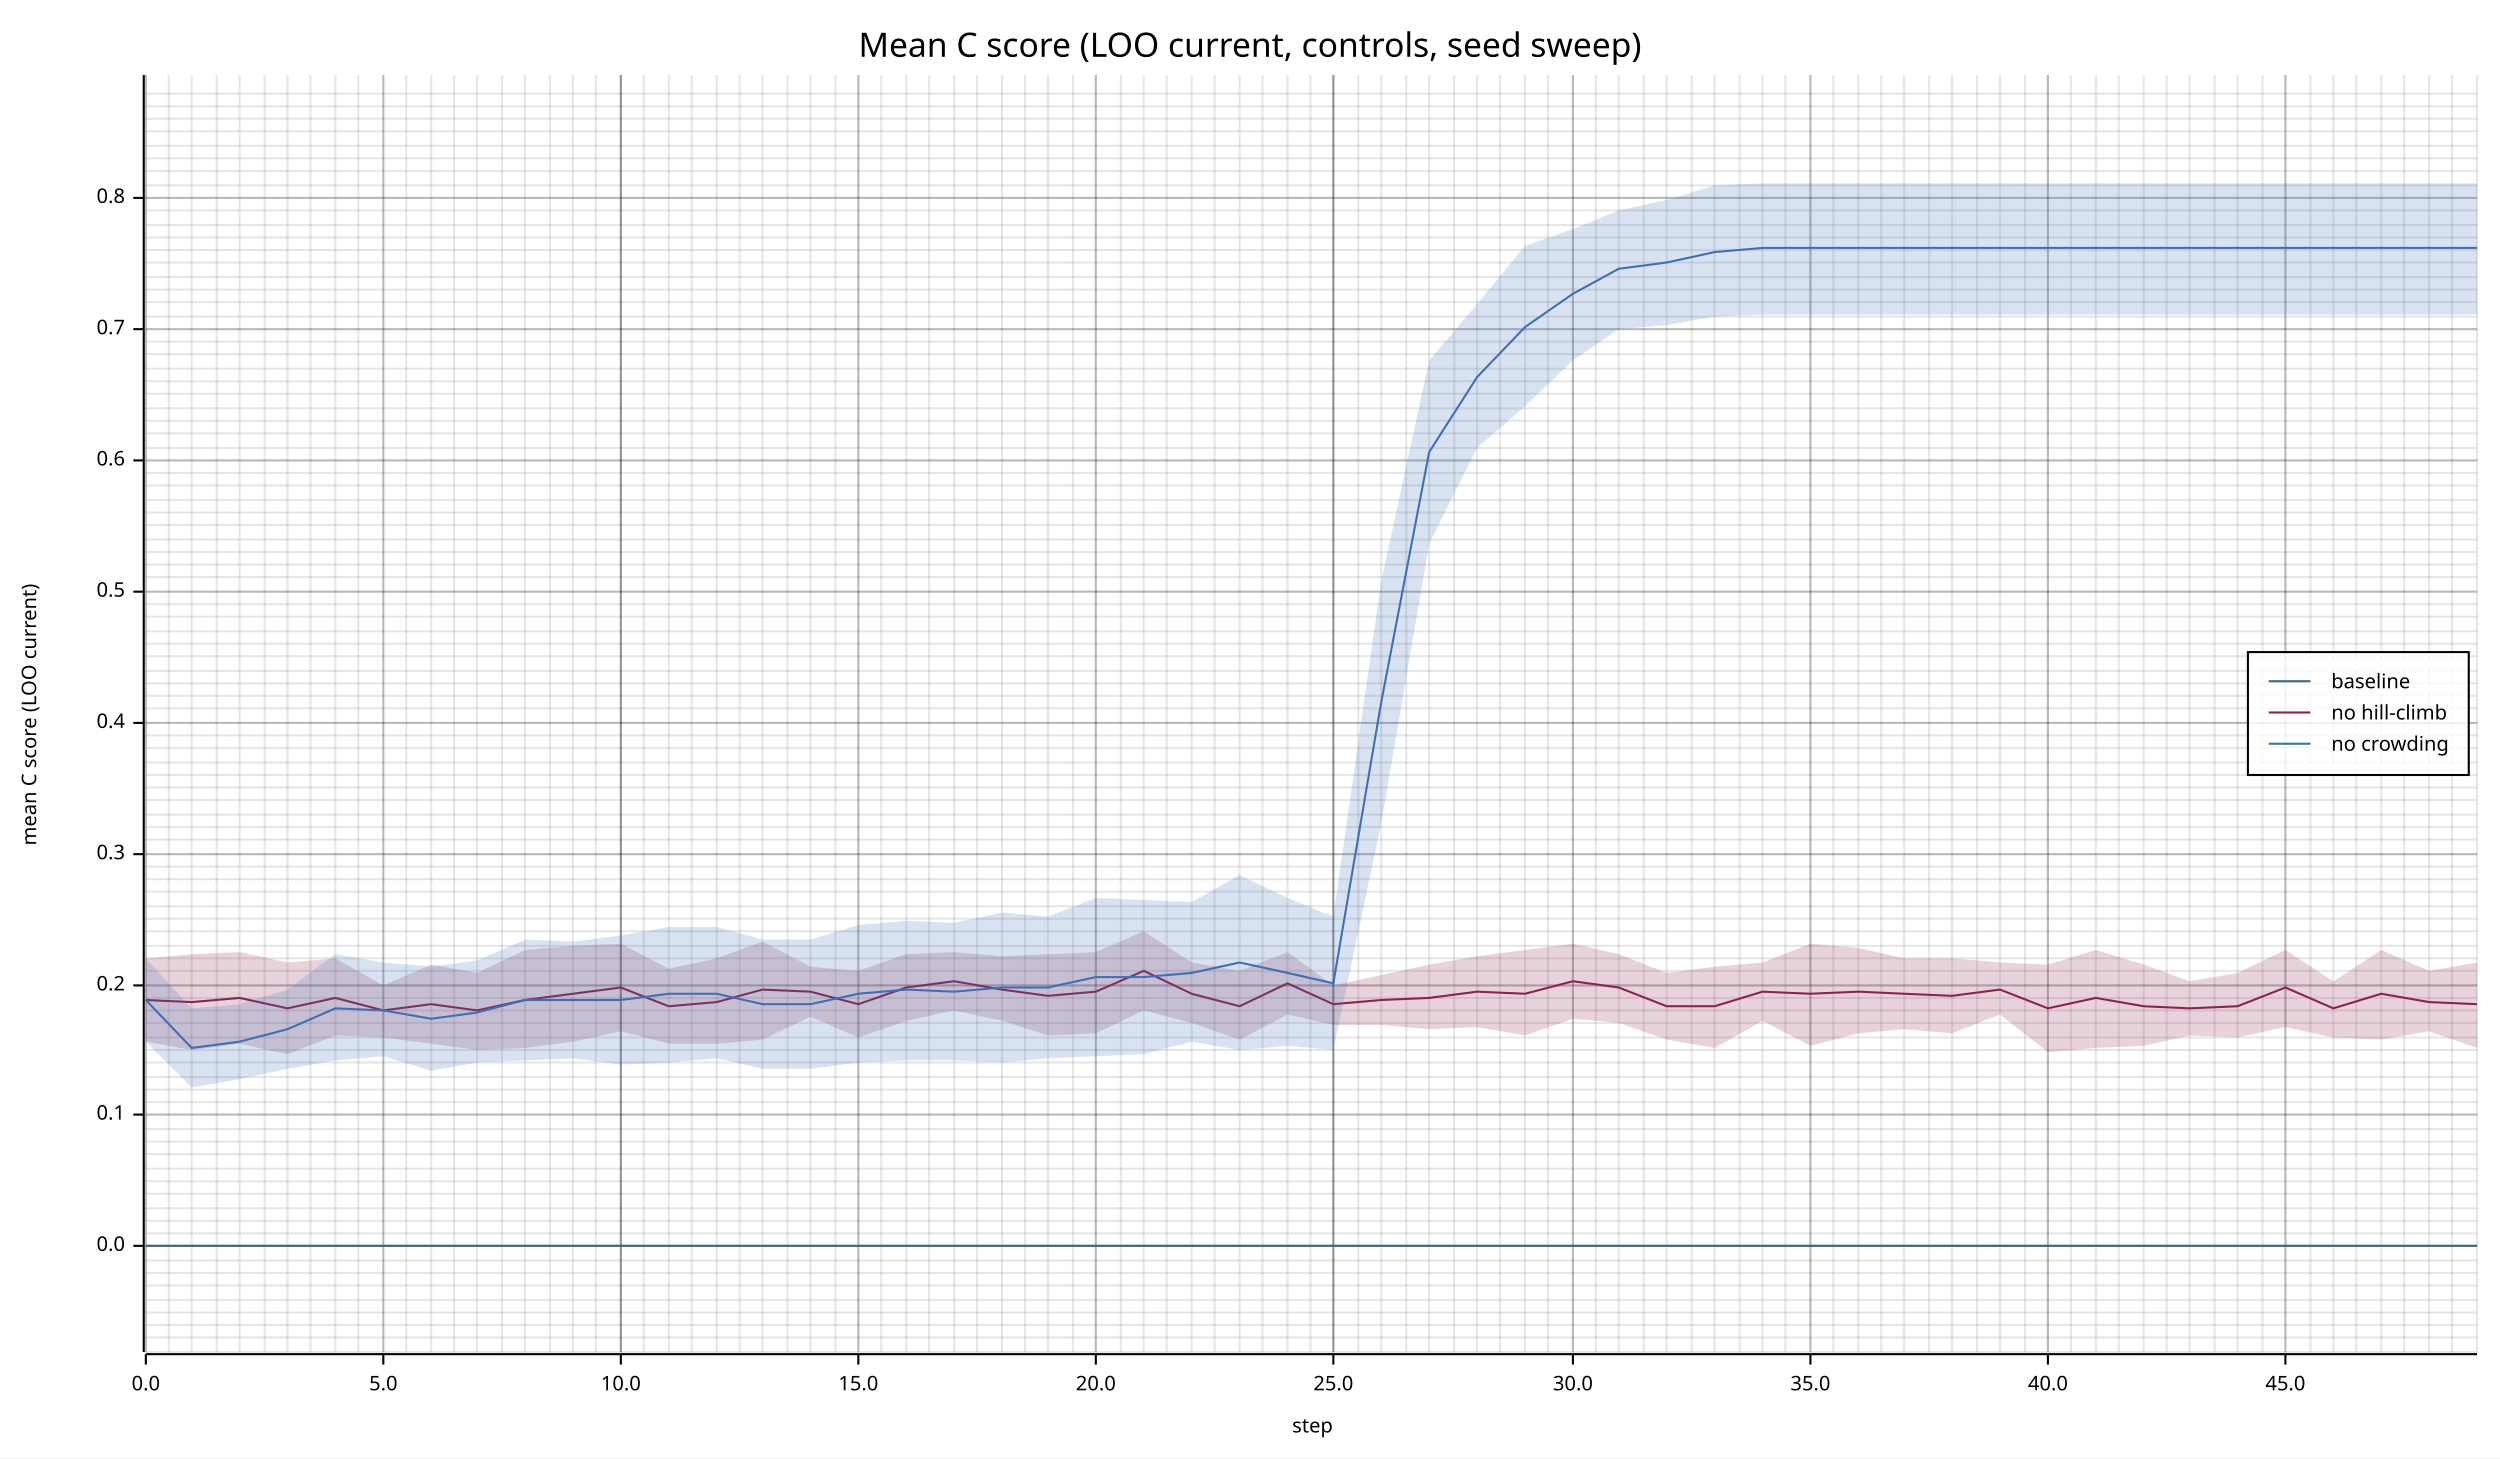
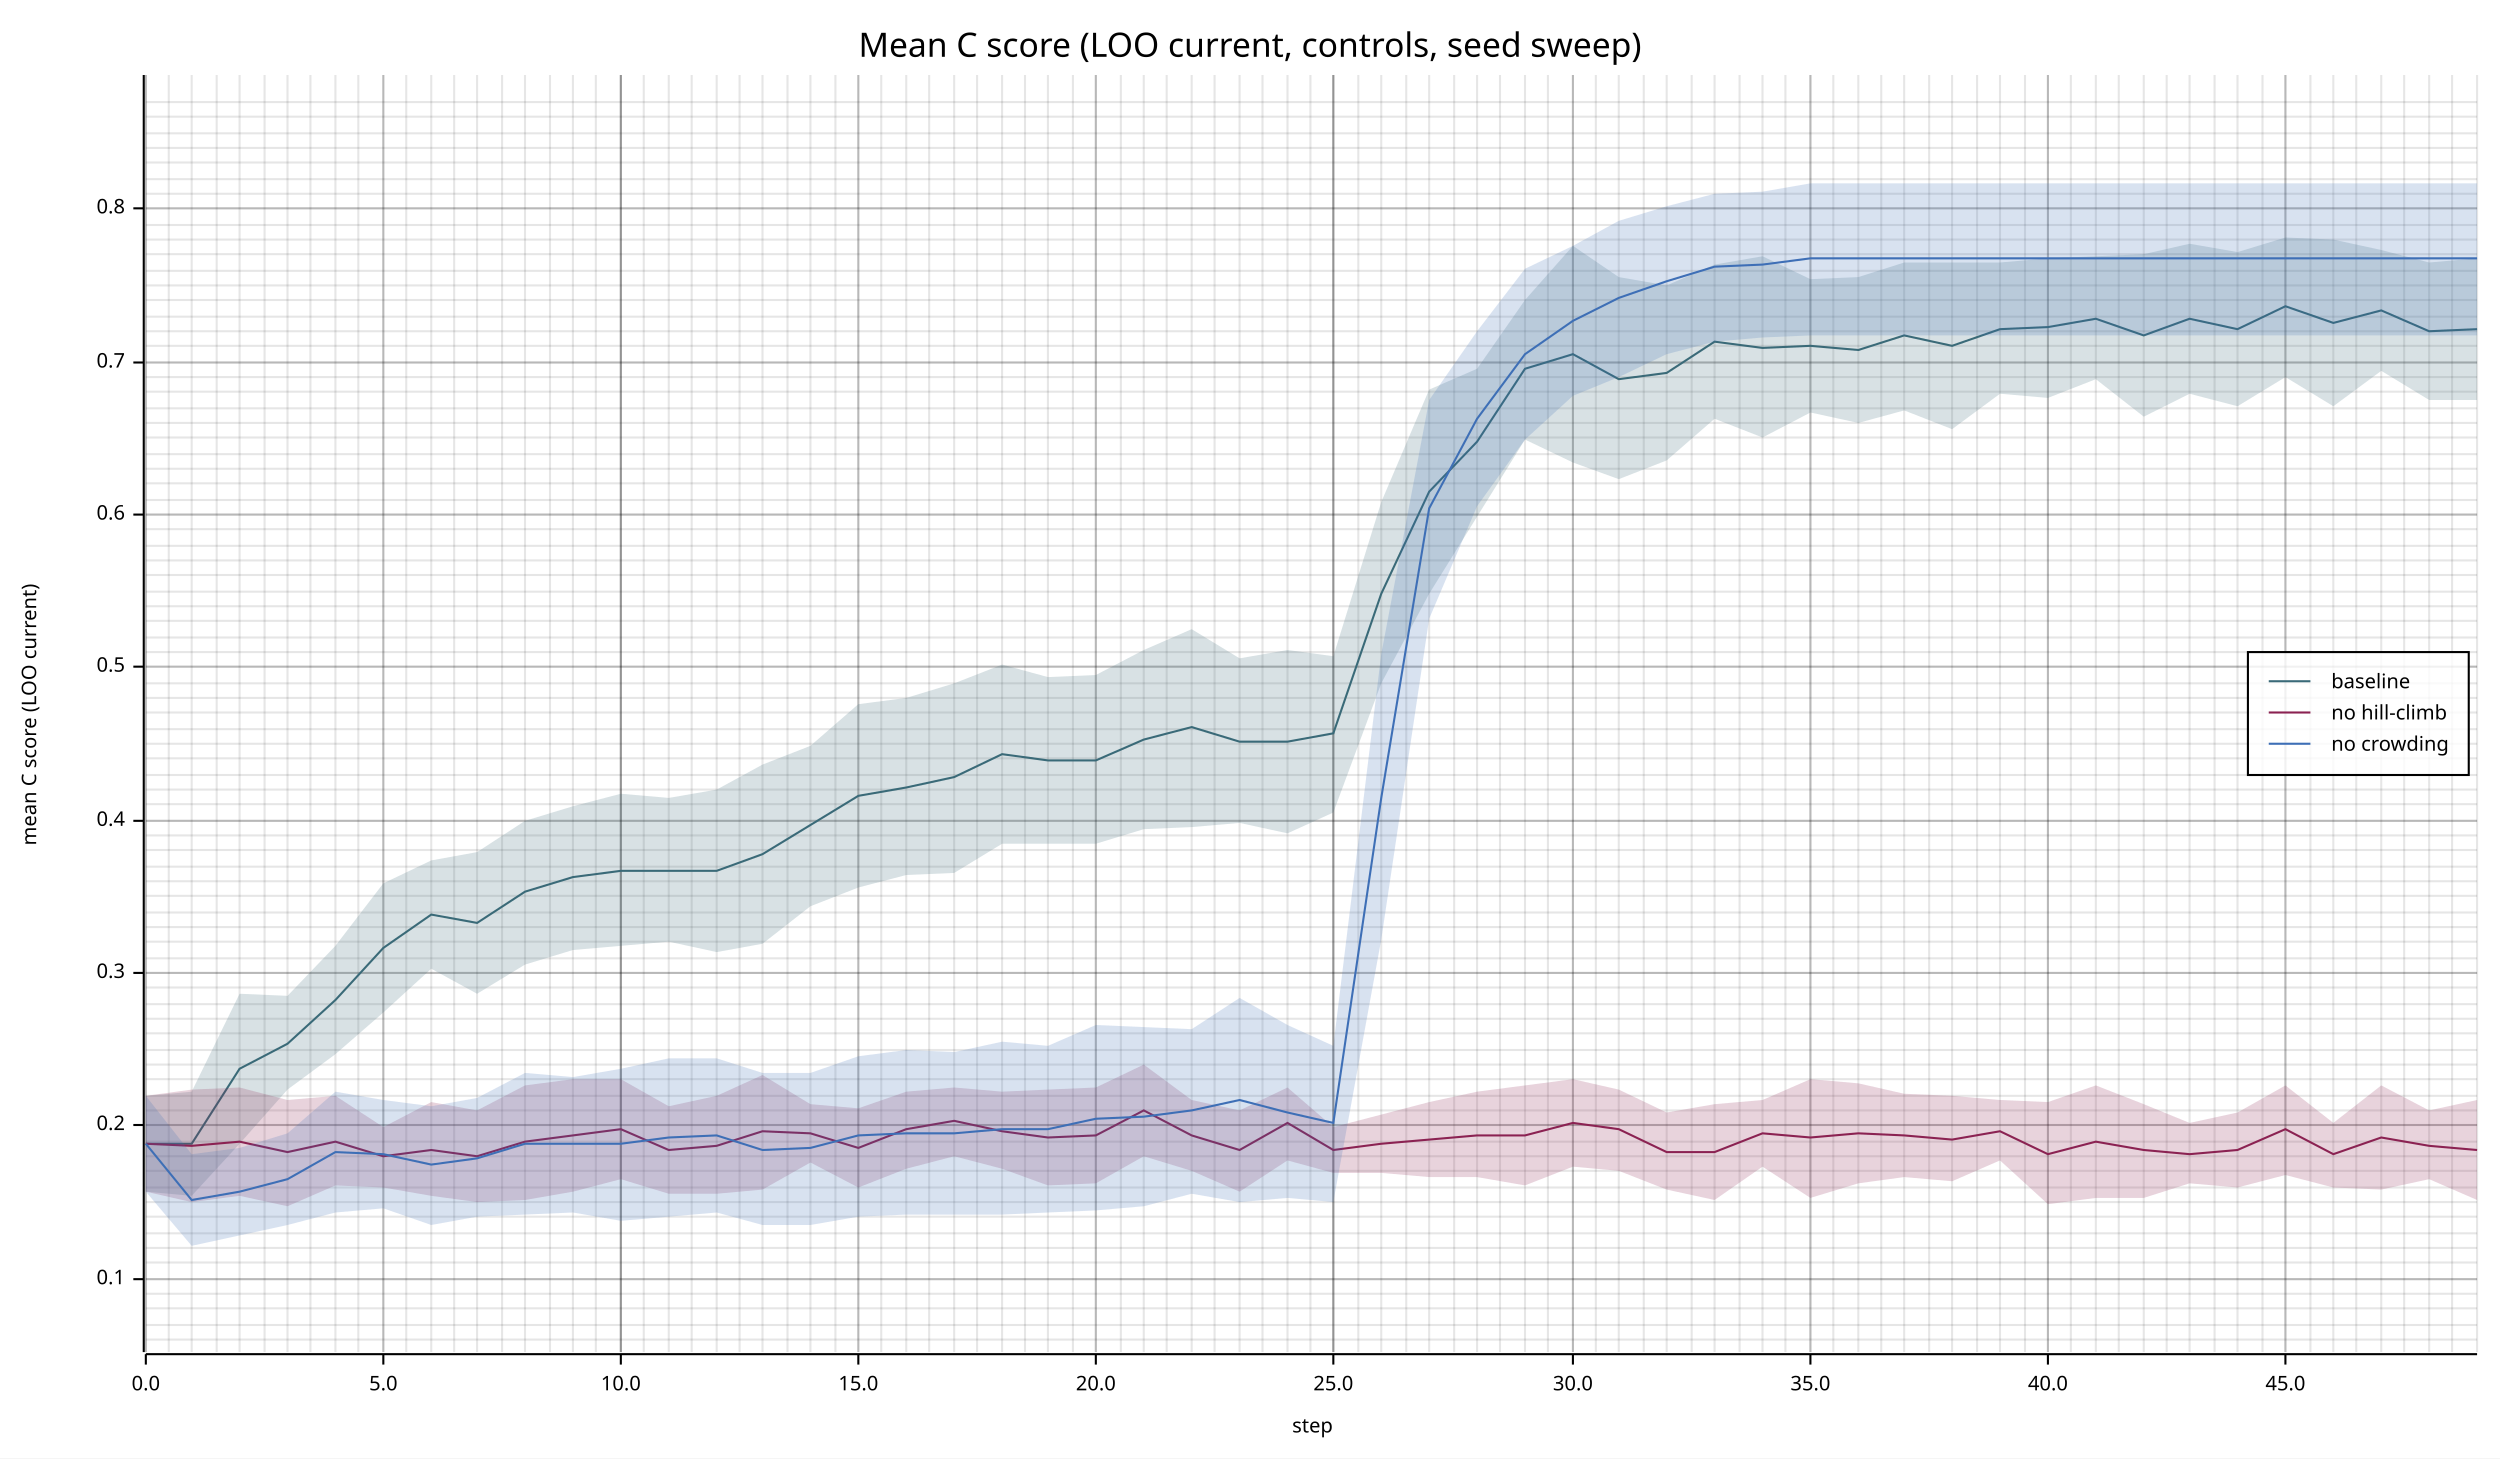
<svg xmlns="http://www.w3.org/2000/svg" width="1200" height="700" viewBox="0 0 1200 700">
  <rect x="0" y="0" width="1200" height="700" opacity="1" fill="#FFFFFF" stroke="none" />
  <text x="600" y="15" dy="0.76em" text-anchor="middle" font-family="sans-serif" font-size="16.129" opacity="1" fill="#000000">
Mean C score (LOO current, controls, seed sweep)
</text>
  <line opacity="0.1" stroke="#000000" stroke-width="1" x1="70" y1="649" x2="70" y2="36" />
  <line opacity="0.1" stroke="#000000" stroke-width="1" x1="81" y1="649" x2="81" y2="36" />
  <line opacity="0.1" stroke="#000000" stroke-width="1" x1="92" y1="649" x2="92" y2="36" />
  <line opacity="0.1" stroke="#000000" stroke-width="1" x1="104" y1="649" x2="104" y2="36" />
  <line opacity="0.1" stroke="#000000" stroke-width="1" x1="115" y1="649" x2="115" y2="36" />
  <line opacity="0.1" stroke="#000000" stroke-width="1" x1="127" y1="649" x2="127" y2="36" />
  <line opacity="0.1" stroke="#000000" stroke-width="1" x1="138" y1="649" x2="138" y2="36" />
  <line opacity="0.1" stroke="#000000" stroke-width="1" x1="149" y1="649" x2="149" y2="36" />
  <line opacity="0.1" stroke="#000000" stroke-width="1" x1="161" y1="649" x2="161" y2="36" />
  <line opacity="0.1" stroke="#000000" stroke-width="1" x1="172" y1="649" x2="172" y2="36" />
  <line opacity="0.1" stroke="#000000" stroke-width="1" x1="184" y1="649" x2="184" y2="36" />
  <line opacity="0.1" stroke="#000000" stroke-width="1" x1="195" y1="649" x2="195" y2="36" />
  <line opacity="0.1" stroke="#000000" stroke-width="1" x1="207" y1="649" x2="207" y2="36" />
  <line opacity="0.1" stroke="#000000" stroke-width="1" x1="218" y1="649" x2="218" y2="36" />
  <line opacity="0.1" stroke="#000000" stroke-width="1" x1="229" y1="649" x2="229" y2="36" />
  <line opacity="0.1" stroke="#000000" stroke-width="1" x1="241" y1="649" x2="241" y2="36" />
  <line opacity="0.1" stroke="#000000" stroke-width="1" x1="252" y1="649" x2="252" y2="36" />
  <line opacity="0.1" stroke="#000000" stroke-width="1" x1="264" y1="649" x2="264" y2="36" />
  <line opacity="0.1" stroke="#000000" stroke-width="1" x1="275" y1="649" x2="275" y2="36" />
  <line opacity="0.1" stroke="#000000" stroke-width="1" x1="286" y1="649" x2="286" y2="36" />
  <line opacity="0.1" stroke="#000000" stroke-width="1" x1="298" y1="649" x2="298" y2="36" />
  <line opacity="0.1" stroke="#000000" stroke-width="1" x1="309" y1="649" x2="309" y2="36" />
  <line opacity="0.1" stroke="#000000" stroke-width="1" x1="321" y1="649" x2="321" y2="36" />
  <line opacity="0.1" stroke="#000000" stroke-width="1" x1="332" y1="649" x2="332" y2="36" />
  <line opacity="0.1" stroke="#000000" stroke-width="1" x1="344" y1="649" x2="344" y2="36" />
  <line opacity="0.1" stroke="#000000" stroke-width="1" x1="355" y1="649" x2="355" y2="36" />
  <line opacity="0.1" stroke="#000000" stroke-width="1" x1="366" y1="649" x2="366" y2="36" />
  <line opacity="0.1" stroke="#000000" stroke-width="1" x1="378" y1="649" x2="378" y2="36" />
  <line opacity="0.1" stroke="#000000" stroke-width="1" x1="389" y1="649" x2="389" y2="36" />
  <line opacity="0.1" stroke="#000000" stroke-width="1" x1="401" y1="649" x2="401" y2="36" />
  <line opacity="0.1" stroke="#000000" stroke-width="1" x1="412" y1="649" x2="412" y2="36" />
  <line opacity="0.1" stroke="#000000" stroke-width="1" x1="423" y1="649" x2="423" y2="36" />
  <line opacity="0.1" stroke="#000000" stroke-width="1" x1="435" y1="649" x2="435" y2="36" />
  <line opacity="0.1" stroke="#000000" stroke-width="1" x1="446" y1="649" x2="446" y2="36" />
  <line opacity="0.1" stroke="#000000" stroke-width="1" x1="458" y1="649" x2="458" y2="36" />
  <line opacity="0.1" stroke="#000000" stroke-width="1" x1="469" y1="649" x2="469" y2="36" />
  <line opacity="0.1" stroke="#000000" stroke-width="1" x1="481" y1="649" x2="481" y2="36" />
  <line opacity="0.1" stroke="#000000" stroke-width="1" x1="492" y1="649" x2="492" y2="36" />
  <line opacity="0.1" stroke="#000000" stroke-width="1" x1="503" y1="649" x2="503" y2="36" />
  <line opacity="0.1" stroke="#000000" stroke-width="1" x1="515" y1="649" x2="515" y2="36" />
  <line opacity="0.1" stroke="#000000" stroke-width="1" x1="526" y1="649" x2="526" y2="36" />
  <line opacity="0.1" stroke="#000000" stroke-width="1" x1="538" y1="649" x2="538" y2="36" />
  <line opacity="0.1" stroke="#000000" stroke-width="1" x1="549" y1="649" x2="549" y2="36" />
  <line opacity="0.1" stroke="#000000" stroke-width="1" x1="560" y1="649" x2="560" y2="36" />
  <line opacity="0.1" stroke="#000000" stroke-width="1" x1="572" y1="649" x2="572" y2="36" />
  <line opacity="0.1" stroke="#000000" stroke-width="1" x1="583" y1="649" x2="583" y2="36" />
  <line opacity="0.1" stroke="#000000" stroke-width="1" x1="595" y1="649" x2="595" y2="36" />
  <line opacity="0.1" stroke="#000000" stroke-width="1" x1="606" y1="649" x2="606" y2="36" />
  <line opacity="0.1" stroke="#000000" stroke-width="1" x1="618" y1="649" x2="618" y2="36" />
  <line opacity="0.1" stroke="#000000" stroke-width="1" x1="629" y1="649" x2="629" y2="36" />
  <line opacity="0.1" stroke="#000000" stroke-width="1" x1="640" y1="649" x2="640" y2="36" />
  <line opacity="0.1" stroke="#000000" stroke-width="1" x1="652" y1="649" x2="652" y2="36" />
  <line opacity="0.1" stroke="#000000" stroke-width="1" x1="663" y1="649" x2="663" y2="36" />
  <line opacity="0.1" stroke="#000000" stroke-width="1" x1="675" y1="649" x2="675" y2="36" />
  <line opacity="0.1" stroke="#000000" stroke-width="1" x1="686" y1="649" x2="686" y2="36" />
  <line opacity="0.1" stroke="#000000" stroke-width="1" x1="698" y1="649" x2="698" y2="36" />
  <line opacity="0.1" stroke="#000000" stroke-width="1" x1="709" y1="649" x2="709" y2="36" />
  <line opacity="0.1" stroke="#000000" stroke-width="1" x1="720" y1="649" x2="720" y2="36" />
  <line opacity="0.1" stroke="#000000" stroke-width="1" x1="732" y1="649" x2="732" y2="36" />
  <line opacity="0.1" stroke="#000000" stroke-width="1" x1="743" y1="649" x2="743" y2="36" />
  <line opacity="0.1" stroke="#000000" stroke-width="1" x1="755" y1="649" x2="755" y2="36" />
  <line opacity="0.1" stroke="#000000" stroke-width="1" x1="766" y1="649" x2="766" y2="36" />
  <line opacity="0.1" stroke="#000000" stroke-width="1" x1="777" y1="649" x2="777" y2="36" />
  <line opacity="0.1" stroke="#000000" stroke-width="1" x1="789" y1="649" x2="789" y2="36" />
  <line opacity="0.1" stroke="#000000" stroke-width="1" x1="800" y1="649" x2="800" y2="36" />
  <line opacity="0.1" stroke="#000000" stroke-width="1" x1="812" y1="649" x2="812" y2="36" />
  <line opacity="0.1" stroke="#000000" stroke-width="1" x1="823" y1="649" x2="823" y2="36" />
  <line opacity="0.1" stroke="#000000" stroke-width="1" x1="835" y1="649" x2="835" y2="36" />
  <line opacity="0.1" stroke="#000000" stroke-width="1" x1="846" y1="649" x2="846" y2="36" />
  <line opacity="0.1" stroke="#000000" stroke-width="1" x1="857" y1="649" x2="857" y2="36" />
  <line opacity="0.1" stroke="#000000" stroke-width="1" x1="869" y1="649" x2="869" y2="36" />
  <line opacity="0.1" stroke="#000000" stroke-width="1" x1="880" y1="649" x2="880" y2="36" />
  <line opacity="0.1" stroke="#000000" stroke-width="1" x1="892" y1="649" x2="892" y2="36" />
  <line opacity="0.1" stroke="#000000" stroke-width="1" x1="903" y1="649" x2="903" y2="36" />
  <line opacity="0.1" stroke="#000000" stroke-width="1" x1="914" y1="649" x2="914" y2="36" />
  <line opacity="0.1" stroke="#000000" stroke-width="1" x1="926" y1="649" x2="926" y2="36" />
  <line opacity="0.1" stroke="#000000" stroke-width="1" x1="937" y1="649" x2="937" y2="36" />
  <line opacity="0.1" stroke="#000000" stroke-width="1" x1="949" y1="649" x2="949" y2="36" />
  <line opacity="0.1" stroke="#000000" stroke-width="1" x1="960" y1="649" x2="960" y2="36" />
  <line opacity="0.1" stroke="#000000" stroke-width="1" x1="972" y1="649" x2="972" y2="36" />
  <line opacity="0.1" stroke="#000000" stroke-width="1" x1="983" y1="649" x2="983" y2="36" />
  <line opacity="0.1" stroke="#000000" stroke-width="1" x1="994" y1="649" x2="994" y2="36" />
  <line opacity="0.1" stroke="#000000" stroke-width="1" x1="1006" y1="649" x2="1006" y2="36" />
  <line opacity="0.1" stroke="#000000" stroke-width="1" x1="1017" y1="649" x2="1017" y2="36" />
  <line opacity="0.1" stroke="#000000" stroke-width="1" x1="1029" y1="649" x2="1029" y2="36" />
  <line opacity="0.1" stroke="#000000" stroke-width="1" x1="1040" y1="649" x2="1040" y2="36" />
  <line opacity="0.1" stroke="#000000" stroke-width="1" x1="1051" y1="649" x2="1051" y2="36" />
  <line opacity="0.1" stroke="#000000" stroke-width="1" x1="1063" y1="649" x2="1063" y2="36" />
  <line opacity="0.1" stroke="#000000" stroke-width="1" x1="1074" y1="649" x2="1074" y2="36" />
  <line opacity="0.1" stroke="#000000" stroke-width="1" x1="1086" y1="649" x2="1086" y2="36" />
  <line opacity="0.1" stroke="#000000" stroke-width="1" x1="1097" y1="649" x2="1097" y2="36" />
  <line opacity="0.1" stroke="#000000" stroke-width="1" x1="1109" y1="649" x2="1109" y2="36" />
  <line opacity="0.1" stroke="#000000" stroke-width="1" x1="1120" y1="649" x2="1120" y2="36" />
  <line opacity="0.1" stroke="#000000" stroke-width="1" x1="1131" y1="649" x2="1131" y2="36" />
  <line opacity="0.1" stroke="#000000" stroke-width="1" x1="1143" y1="649" x2="1143" y2="36" />
  <line opacity="0.1" stroke="#000000" stroke-width="1" x1="1154" y1="649" x2="1154" y2="36" />
  <line opacity="0.1" stroke="#000000" stroke-width="1" x1="1166" y1="649" x2="1166" y2="36" />
  <line opacity="0.1" stroke="#000000" stroke-width="1" x1="1177" y1="649" x2="1177" y2="36" />
  <line opacity="0.1" stroke="#000000" stroke-width="1" x1="1189" y1="649" x2="1189" y2="36" />
-   <line opacity="0.1" stroke="#000000" stroke-width="1" x1="70" y1="649" x2="1189" y2="649" />
-   <line opacity="0.1" stroke="#000000" stroke-width="1" x1="70" y1="642" x2="1189" y2="642" />
+   <line opacity="0.1" stroke="#000000" stroke-width="1" x1="70" y1="643" x2="1189" y2="643" />
  <line opacity="0.1" stroke="#000000" stroke-width="1" x1="70" y1="636" x2="1189" y2="636" />
-   <line opacity="0.1" stroke="#000000" stroke-width="1" x1="70" y1="630" x2="1189" y2="630" />
-   <line opacity="0.1" stroke="#000000" stroke-width="1" x1="70" y1="624" x2="1189" y2="624" />
-   <line opacity="0.1" stroke="#000000" stroke-width="1" x1="70" y1="617" x2="1189" y2="617" />
-   <line opacity="0.1" stroke="#000000" stroke-width="1" x1="70" y1="611" x2="1189" y2="611" />
-   <line opacity="0.1" stroke="#000000" stroke-width="1" x1="70" y1="605" x2="1189" y2="605" />
-   <line opacity="0.1" stroke="#000000" stroke-width="1" x1="70" y1="598" x2="1189" y2="598" />
+   <line opacity="0.1" stroke="#000000" stroke-width="1" x1="70" y1="628" x2="1189" y2="628" />
+   <line opacity="0.1" stroke="#000000" stroke-width="1" x1="70" y1="621" x2="1189" y2="621" />
+   <line opacity="0.1" stroke="#000000" stroke-width="1" x1="70" y1="614" x2="1189" y2="614" />
+   <line opacity="0.1" stroke="#000000" stroke-width="1" x1="70" y1="606" x2="1189" y2="606" />
+   <line opacity="0.1" stroke="#000000" stroke-width="1" x1="70" y1="599" x2="1189" y2="599" />
  <line opacity="0.1" stroke="#000000" stroke-width="1" x1="70" y1="592" x2="1189" y2="592" />
-   <line opacity="0.1" stroke="#000000" stroke-width="1" x1="70" y1="586" x2="1189" y2="586" />
-   <line opacity="0.1" stroke="#000000" stroke-width="1" x1="70" y1="580" x2="1189" y2="580" />
-   <line opacity="0.1" stroke="#000000" stroke-width="1" x1="70" y1="573" x2="1189" y2="573" />
-   <line opacity="0.1" stroke="#000000" stroke-width="1" x1="70" y1="567" x2="1189" y2="567" />
-   <line opacity="0.1" stroke="#000000" stroke-width="1" x1="70" y1="561" x2="1189" y2="561" />
-   <line opacity="0.1" stroke="#000000" stroke-width="1" x1="70" y1="554" x2="1189" y2="554" />
+   <line opacity="0.1" stroke="#000000" stroke-width="1" x1="70" y1="584" x2="1189" y2="584" />
+   <line opacity="0.1" stroke="#000000" stroke-width="1" x1="70" y1="577" x2="1189" y2="577" />
+   <line opacity="0.1" stroke="#000000" stroke-width="1" x1="70" y1="570" x2="1189" y2="570" />
+   <line opacity="0.1" stroke="#000000" stroke-width="1" x1="70" y1="562" x2="1189" y2="562" />
+   <line opacity="0.1" stroke="#000000" stroke-width="1" x1="70" y1="555" x2="1189" y2="555" />
  <line opacity="0.1" stroke="#000000" stroke-width="1" x1="70" y1="548" x2="1189" y2="548" />
-   <line opacity="0.1" stroke="#000000" stroke-width="1" x1="70" y1="542" x2="1189" y2="542" />
-   <line opacity="0.1" stroke="#000000" stroke-width="1" x1="70" y1="535" x2="1189" y2="535" />
-   <line opacity="0.1" stroke="#000000" stroke-width="1" x1="70" y1="529" x2="1189" y2="529" />
-   <line opacity="0.1" stroke="#000000" stroke-width="1" x1="70" y1="523" x2="1189" y2="523" />
-   <line opacity="0.1" stroke="#000000" stroke-width="1" x1="70" y1="517" x2="1189" y2="517" />
-   <line opacity="0.1" stroke="#000000" stroke-width="1" x1="70" y1="510" x2="1189" y2="510" />
+   <line opacity="0.1" stroke="#000000" stroke-width="1" x1="70" y1="540" x2="1189" y2="540" />
+   <line opacity="0.1" stroke="#000000" stroke-width="1" x1="70" y1="533" x2="1189" y2="533" />
+   <line opacity="0.1" stroke="#000000" stroke-width="1" x1="70" y1="526" x2="1189" y2="526" />
+   <line opacity="0.1" stroke="#000000" stroke-width="1" x1="70" y1="518" x2="1189" y2="518" />
+   <line opacity="0.1" stroke="#000000" stroke-width="1" x1="70" y1="511" x2="1189" y2="511" />
  <line opacity="0.1" stroke="#000000" stroke-width="1" x1="70" y1="504" x2="1189" y2="504" />
-   <line opacity="0.1" stroke="#000000" stroke-width="1" x1="70" y1="498" x2="1189" y2="498" />
-   <line opacity="0.1" stroke="#000000" stroke-width="1" x1="70" y1="491" x2="1189" y2="491" />
-   <line opacity="0.1" stroke="#000000" stroke-width="1" x1="70" y1="485" x2="1189" y2="485" />
-   <line opacity="0.1" stroke="#000000" stroke-width="1" x1="70" y1="479" x2="1189" y2="479" />
-   <line opacity="0.1" stroke="#000000" stroke-width="1" x1="70" y1="473" x2="1189" y2="473" />
-   <line opacity="0.1" stroke="#000000" stroke-width="1" x1="70" y1="466" x2="1189" y2="466" />
+   <line opacity="0.1" stroke="#000000" stroke-width="1" x1="70" y1="496" x2="1189" y2="496" />
+   <line opacity="0.1" stroke="#000000" stroke-width="1" x1="70" y1="489" x2="1189" y2="489" />
+   <line opacity="0.1" stroke="#000000" stroke-width="1" x1="70" y1="482" x2="1189" y2="482" />
+   <line opacity="0.1" stroke="#000000" stroke-width="1" x1="70" y1="474" x2="1189" y2="474" />
+   <line opacity="0.1" stroke="#000000" stroke-width="1" x1="70" y1="467" x2="1189" y2="467" />
  <line opacity="0.1" stroke="#000000" stroke-width="1" x1="70" y1="460" x2="1189" y2="460" />
-   <line opacity="0.1" stroke="#000000" stroke-width="1" x1="70" y1="454" x2="1189" y2="454" />
-   <line opacity="0.1" stroke="#000000" stroke-width="1" x1="70" y1="447" x2="1189" y2="447" />
-   <line opacity="0.1" stroke="#000000" stroke-width="1" x1="70" y1="441" x2="1189" y2="441" />
-   <line opacity="0.1" stroke="#000000" stroke-width="1" x1="70" y1="435" x2="1189" y2="435" />
-   <line opacity="0.1" stroke="#000000" stroke-width="1" x1="70" y1="428" x2="1189" y2="428" />
-   <line opacity="0.1" stroke="#000000" stroke-width="1" x1="70" y1="422" x2="1189" y2="422" />
+   <line opacity="0.1" stroke="#000000" stroke-width="1" x1="70" y1="452" x2="1189" y2="452" />
+   <line opacity="0.1" stroke="#000000" stroke-width="1" x1="70" y1="445" x2="1189" y2="445" />
+   <line opacity="0.1" stroke="#000000" stroke-width="1" x1="70" y1="438" x2="1189" y2="438" />
+   <line opacity="0.1" stroke="#000000" stroke-width="1" x1="70" y1="430" x2="1189" y2="430" />
+   <line opacity="0.1" stroke="#000000" stroke-width="1" x1="70" y1="423" x2="1189" y2="423" />
  <line opacity="0.1" stroke="#000000" stroke-width="1" x1="70" y1="416" x2="1189" y2="416" />
-   <line opacity="0.1" stroke="#000000" stroke-width="1" x1="70" y1="410" x2="1189" y2="410" />
-   <line opacity="0.1" stroke="#000000" stroke-width="1" x1="70" y1="403" x2="1189" y2="403" />
-   <line opacity="0.1" stroke="#000000" stroke-width="1" x1="70" y1="397" x2="1189" y2="397" />
-   <line opacity="0.1" stroke="#000000" stroke-width="1" x1="70" y1="391" x2="1189" y2="391" />
-   <line opacity="0.1" stroke="#000000" stroke-width="1" x1="70" y1="384" x2="1189" y2="384" />
-   <line opacity="0.1" stroke="#000000" stroke-width="1" x1="70" y1="378" x2="1189" y2="378" />
+   <line opacity="0.1" stroke="#000000" stroke-width="1" x1="70" y1="408" x2="1189" y2="408" />
+   <line opacity="0.1" stroke="#000000" stroke-width="1" x1="70" y1="401" x2="1189" y2="401" />
+   <line opacity="0.1" stroke="#000000" stroke-width="1" x1="70" y1="394" x2="1189" y2="394" />
+   <line opacity="0.1" stroke="#000000" stroke-width="1" x1="70" y1="386" x2="1189" y2="386" />
+   <line opacity="0.1" stroke="#000000" stroke-width="1" x1="70" y1="379" x2="1189" y2="379" />
  <line opacity="0.1" stroke="#000000" stroke-width="1" x1="70" y1="372" x2="1189" y2="372" />
-   <line opacity="0.1" stroke="#000000" stroke-width="1" x1="70" y1="366" x2="1189" y2="366" />
-   <line opacity="0.1" stroke="#000000" stroke-width="1" x1="70" y1="359" x2="1189" y2="359" />
-   <line opacity="0.1" stroke="#000000" stroke-width="1" x1="70" y1="353" x2="1189" y2="353" />
-   <line opacity="0.1" stroke="#000000" stroke-width="1" x1="70" y1="347" x2="1189" y2="347" />
-   <line opacity="0.1" stroke="#000000" stroke-width="1" x1="70" y1="340" x2="1189" y2="340" />
-   <line opacity="0.1" stroke="#000000" stroke-width="1" x1="70" y1="334" x2="1189" y2="334" />
+   <line opacity="0.1" stroke="#000000" stroke-width="1" x1="70" y1="364" x2="1189" y2="364" />
+   <line opacity="0.1" stroke="#000000" stroke-width="1" x1="70" y1="357" x2="1189" y2="357" />
+   <line opacity="0.1" stroke="#000000" stroke-width="1" x1="70" y1="350" x2="1189" y2="350" />
+   <line opacity="0.1" stroke="#000000" stroke-width="1" x1="70" y1="342" x2="1189" y2="342" />
+   <line opacity="0.1" stroke="#000000" stroke-width="1" x1="70" y1="335" x2="1189" y2="335" />
  <line opacity="0.1" stroke="#000000" stroke-width="1" x1="70" y1="328" x2="1189" y2="328" />
-   <line opacity="0.1" stroke="#000000" stroke-width="1" x1="70" y1="322" x2="1189" y2="322" />
-   <line opacity="0.1" stroke="#000000" stroke-width="1" x1="70" y1="315" x2="1189" y2="315" />
-   <line opacity="0.1" stroke="#000000" stroke-width="1" x1="70" y1="309" x2="1189" y2="309" />
-   <line opacity="0.1" stroke="#000000" stroke-width="1" x1="70" y1="303" x2="1189" y2="303" />
-   <line opacity="0.1" stroke="#000000" stroke-width="1" x1="70" y1="296" x2="1189" y2="296" />
-   <line opacity="0.1" stroke="#000000" stroke-width="1" x1="70" y1="290" x2="1189" y2="290" />
+   <line opacity="0.1" stroke="#000000" stroke-width="1" x1="70" y1="320" x2="1189" y2="320" />
+   <line opacity="0.1" stroke="#000000" stroke-width="1" x1="70" y1="313" x2="1189" y2="313" />
+   <line opacity="0.1" stroke="#000000" stroke-width="1" x1="70" y1="306" x2="1189" y2="306" />
+   <line opacity="0.1" stroke="#000000" stroke-width="1" x1="70" y1="298" x2="1189" y2="298" />
+   <line opacity="0.1" stroke="#000000" stroke-width="1" x1="70" y1="291" x2="1189" y2="291" />
  <line opacity="0.1" stroke="#000000" stroke-width="1" x1="70" y1="284" x2="1189" y2="284" />
-   <line opacity="0.1" stroke="#000000" stroke-width="1" x1="70" y1="277" x2="1189" y2="277" />
-   <line opacity="0.1" stroke="#000000" stroke-width="1" x1="70" y1="271" x2="1189" y2="271" />
-   <line opacity="0.1" stroke="#000000" stroke-width="1" x1="70" y1="265" x2="1189" y2="265" />
-   <line opacity="0.1" stroke="#000000" stroke-width="1" x1="70" y1="259" x2="1189" y2="259" />
-   <line opacity="0.1" stroke="#000000" stroke-width="1" x1="70" y1="252" x2="1189" y2="252" />
-   <line opacity="0.1" stroke="#000000" stroke-width="1" x1="70" y1="246" x2="1189" y2="246" />
+   <line opacity="0.1" stroke="#000000" stroke-width="1" x1="70" y1="276" x2="1189" y2="276" />
+   <line opacity="0.1" stroke="#000000" stroke-width="1" x1="70" y1="269" x2="1189" y2="269" />
+   <line opacity="0.1" stroke="#000000" stroke-width="1" x1="70" y1="262" x2="1189" y2="262" />
+   <line opacity="0.1" stroke="#000000" stroke-width="1" x1="70" y1="254" x2="1189" y2="254" />
+   <line opacity="0.1" stroke="#000000" stroke-width="1" x1="70" y1="247" x2="1189" y2="247" />
  <line opacity="0.1" stroke="#000000" stroke-width="1" x1="70" y1="240" x2="1189" y2="240" />
-   <line opacity="0.1" stroke="#000000" stroke-width="1" x1="70" y1="233" x2="1189" y2="233" />
-   <line opacity="0.1" stroke="#000000" stroke-width="1" x1="70" y1="227" x2="1189" y2="227" />
-   <line opacity="0.1" stroke="#000000" stroke-width="1" x1="70" y1="221" x2="1189" y2="221" />
-   <line opacity="0.1" stroke="#000000" stroke-width="1" x1="70" y1="215" x2="1189" y2="215" />
-   <line opacity="0.1" stroke="#000000" stroke-width="1" x1="70" y1="208" x2="1189" y2="208" />
-   <line opacity="0.1" stroke="#000000" stroke-width="1" x1="70" y1="202" x2="1189" y2="202" />
+   <line opacity="0.1" stroke="#000000" stroke-width="1" x1="70" y1="232" x2="1189" y2="232" />
+   <line opacity="0.1" stroke="#000000" stroke-width="1" x1="70" y1="225" x2="1189" y2="225" />
+   <line opacity="0.1" stroke="#000000" stroke-width="1" x1="70" y1="218" x2="1189" y2="218" />
+   <line opacity="0.1" stroke="#000000" stroke-width="1" x1="70" y1="210" x2="1189" y2="210" />
+   <line opacity="0.1" stroke="#000000" stroke-width="1" x1="70" y1="203" x2="1189" y2="203" />
  <line opacity="0.1" stroke="#000000" stroke-width="1" x1="70" y1="196" x2="1189" y2="196" />
-   <line opacity="0.1" stroke="#000000" stroke-width="1" x1="70" y1="189" x2="1189" y2="189" />
-   <line opacity="0.1" stroke="#000000" stroke-width="1" x1="70" y1="183" x2="1189" y2="183" />
-   <line opacity="0.1" stroke="#000000" stroke-width="1" x1="70" y1="177" x2="1189" y2="177" />
-   <line opacity="0.1" stroke="#000000" stroke-width="1" x1="70" y1="170" x2="1189" y2="170" />
-   <line opacity="0.1" stroke="#000000" stroke-width="1" x1="70" y1="164" x2="1189" y2="164" />
-   <line opacity="0.1" stroke="#000000" stroke-width="1" x1="70" y1="158" x2="1189" y2="158" />
+   <line opacity="0.1" stroke="#000000" stroke-width="1" x1="70" y1="188" x2="1189" y2="188" />
+   <line opacity="0.1" stroke="#000000" stroke-width="1" x1="70" y1="181" x2="1189" y2="181" />
+   <line opacity="0.1" stroke="#000000" stroke-width="1" x1="70" y1="174" x2="1189" y2="174" />
+   <line opacity="0.1" stroke="#000000" stroke-width="1" x1="70" y1="166" x2="1189" y2="166" />
+   <line opacity="0.1" stroke="#000000" stroke-width="1" x1="70" y1="159" x2="1189" y2="159" />
  <line opacity="0.1" stroke="#000000" stroke-width="1" x1="70" y1="152" x2="1189" y2="152" />
-   <line opacity="0.1" stroke="#000000" stroke-width="1" x1="70" y1="145" x2="1189" y2="145" />
-   <line opacity="0.1" stroke="#000000" stroke-width="1" x1="70" y1="139" x2="1189" y2="139" />
-   <line opacity="0.1" stroke="#000000" stroke-width="1" x1="70" y1="133" x2="1189" y2="133" />
-   <line opacity="0.1" stroke="#000000" stroke-width="1" x1="70" y1="126" x2="1189" y2="126" />
-   <line opacity="0.1" stroke="#000000" stroke-width="1" x1="70" y1="120" x2="1189" y2="120" />
-   <line opacity="0.1" stroke="#000000" stroke-width="1" x1="70" y1="114" x2="1189" y2="114" />
+   <line opacity="0.1" stroke="#000000" stroke-width="1" x1="70" y1="144" x2="1189" y2="144" />
+   <line opacity="0.1" stroke="#000000" stroke-width="1" x1="70" y1="137" x2="1189" y2="137" />
+   <line opacity="0.1" stroke="#000000" stroke-width="1" x1="70" y1="130" x2="1189" y2="130" />
+   <line opacity="0.1" stroke="#000000" stroke-width="1" x1="70" y1="122" x2="1189" y2="122" />
+   <line opacity="0.1" stroke="#000000" stroke-width="1" x1="70" y1="115" x2="1189" y2="115" />
  <line opacity="0.1" stroke="#000000" stroke-width="1" x1="70" y1="108" x2="1189" y2="108" />
-   <line opacity="0.1" stroke="#000000" stroke-width="1" x1="70" y1="101" x2="1189" y2="101" />
-   <line opacity="0.1" stroke="#000000" stroke-width="1" x1="70" y1="95" x2="1189" y2="95" />
-   <line opacity="0.1" stroke="#000000" stroke-width="1" x1="70" y1="89" x2="1189" y2="89" />
-   <line opacity="0.1" stroke="#000000" stroke-width="1" x1="70" y1="82" x2="1189" y2="82" />
-   <line opacity="0.1" stroke="#000000" stroke-width="1" x1="70" y1="76" x2="1189" y2="76" />
-   <line opacity="0.1" stroke="#000000" stroke-width="1" x1="70" y1="70" x2="1189" y2="70" />
-   <line opacity="0.1" stroke="#000000" stroke-width="1" x1="70" y1="63" x2="1189" y2="63" />
-   <line opacity="0.1" stroke="#000000" stroke-width="1" x1="70" y1="57" x2="1189" y2="57" />
-   <line opacity="0.1" stroke="#000000" stroke-width="1" x1="70" y1="51" x2="1189" y2="51" />
-   <line opacity="0.1" stroke="#000000" stroke-width="1" x1="70" y1="45" x2="1189" y2="45" />
+   <line opacity="0.1" stroke="#000000" stroke-width="1" x1="70" y1="100" x2="1189" y2="100" />
+   <line opacity="0.1" stroke="#000000" stroke-width="1" x1="70" y1="93" x2="1189" y2="93" />
+   <line opacity="0.1" stroke="#000000" stroke-width="1" x1="70" y1="86" x2="1189" y2="86" />
+   <line opacity="0.1" stroke="#000000" stroke-width="1" x1="70" y1="78" x2="1189" y2="78" />
+   <line opacity="0.1" stroke="#000000" stroke-width="1" x1="70" y1="71" x2="1189" y2="71" />
+   <line opacity="0.1" stroke="#000000" stroke-width="1" x1="70" y1="64" x2="1189" y2="64" />
+   <line opacity="0.1" stroke="#000000" stroke-width="1" x1="70" y1="56" x2="1189" y2="56" />
+   <line opacity="0.1" stroke="#000000" stroke-width="1" x1="70" y1="49" x2="1189" y2="49" />
  <text x="10" y="343" dy="0.76em" text-anchor="middle" font-family="sans-serif" font-size="9.677" opacity="1" fill="#000000" transform="rotate(270, 10, 343)">
mean C score (LOO current)
</text>
  <text x="630" y="690" dy="-0.5ex" text-anchor="middle" font-family="sans-serif" font-size="9.677" opacity="1" fill="#000000">
step
</text>
  <line opacity="0.2" stroke="#000000" stroke-width="1" x1="70" y1="649" x2="70" y2="36" />
  <line opacity="0.2" stroke="#000000" stroke-width="1" x1="184" y1="649" x2="184" y2="36" />
  <line opacity="0.2" stroke="#000000" stroke-width="1" x1="298" y1="649" x2="298" y2="36" />
  <line opacity="0.2" stroke="#000000" stroke-width="1" x1="412" y1="649" x2="412" y2="36" />
  <line opacity="0.2" stroke="#000000" stroke-width="1" x1="526" y1="649" x2="526" y2="36" />
  <line opacity="0.2" stroke="#000000" stroke-width="1" x1="640" y1="649" x2="640" y2="36" />
  <line opacity="0.2" stroke="#000000" stroke-width="1" x1="755" y1="649" x2="755" y2="36" />
  <line opacity="0.2" stroke="#000000" stroke-width="1" x1="869" y1="649" x2="869" y2="36" />
  <line opacity="0.2" stroke="#000000" stroke-width="1" x1="983" y1="649" x2="983" y2="36" />
  <line opacity="0.2" stroke="#000000" stroke-width="1" x1="1097" y1="649" x2="1097" y2="36" />
-   <line opacity="0.2" stroke="#000000" stroke-width="1" x1="70" y1="598" x2="1189" y2="598" />
-   <line opacity="0.2" stroke="#000000" stroke-width="1" x1="70" y1="535" x2="1189" y2="535" />
-   <line opacity="0.2" stroke="#000000" stroke-width="1" x1="70" y1="473" x2="1189" y2="473" />
-   <line opacity="0.2" stroke="#000000" stroke-width="1" x1="70" y1="410" x2="1189" y2="410" />
-   <line opacity="0.2" stroke="#000000" stroke-width="1" x1="70" y1="347" x2="1189" y2="347" />
-   <line opacity="0.2" stroke="#000000" stroke-width="1" x1="70" y1="284" x2="1189" y2="284" />
-   <line opacity="0.2" stroke="#000000" stroke-width="1" x1="70" y1="221" x2="1189" y2="221" />
-   <line opacity="0.2" stroke="#000000" stroke-width="1" x1="70" y1="158" x2="1189" y2="158" />
-   <line opacity="0.2" stroke="#000000" stroke-width="1" x1="70" y1="95" x2="1189" y2="95" />
+   <line opacity="0.2" stroke="#000000" stroke-width="1" x1="70" y1="614" x2="1189" y2="614" />
+   <line opacity="0.2" stroke="#000000" stroke-width="1" x1="70" y1="540" x2="1189" y2="540" />
+   <line opacity="0.2" stroke="#000000" stroke-width="1" x1="70" y1="467" x2="1189" y2="467" />
+   <line opacity="0.2" stroke="#000000" stroke-width="1" x1="70" y1="394" x2="1189" y2="394" />
+   <line opacity="0.2" stroke="#000000" stroke-width="1" x1="70" y1="320" x2="1189" y2="320" />
+   <line opacity="0.2" stroke="#000000" stroke-width="1" x1="70" y1="247" x2="1189" y2="247" />
+   <line opacity="0.2" stroke="#000000" stroke-width="1" x1="70" y1="174" x2="1189" y2="174" />
+   <line opacity="0.2" stroke="#000000" stroke-width="1" x1="70" y1="100" x2="1189" y2="100" />
  <polyline fill="none" opacity="1" stroke="#000000" stroke-width="1" points="69,36 69,649 " />
-   <text x="60" y="598" dy="0.5ex" text-anchor="end" font-family="sans-serif" font-size="9.677" opacity="1" fill="#000000">
- 0.0
- </text>
-   <polyline fill="none" opacity="1" stroke="#000000" stroke-width="1" points="64,598 69,598 " />
-   <text x="60" y="535" dy="0.5ex" text-anchor="end" font-family="sans-serif" font-size="9.677" opacity="1" fill="#000000">
+   <text x="60" y="614" dy="0.5ex" text-anchor="end" font-family="sans-serif" font-size="9.677" opacity="1" fill="#000000">
0.1
</text>
-   <polyline fill="none" opacity="1" stroke="#000000" stroke-width="1" points="64,535 69,535 " />
-   <text x="60" y="473" dy="0.5ex" text-anchor="end" font-family="sans-serif" font-size="9.677" opacity="1" fill="#000000">
+   <polyline fill="none" opacity="1" stroke="#000000" stroke-width="1" points="64,614 69,614 " />
+   <text x="60" y="540" dy="0.5ex" text-anchor="end" font-family="sans-serif" font-size="9.677" opacity="1" fill="#000000">
0.2
</text>
-   <polyline fill="none" opacity="1" stroke="#000000" stroke-width="1" points="64,473 69,473 " />
-   <text x="60" y="410" dy="0.5ex" text-anchor="end" font-family="sans-serif" font-size="9.677" opacity="1" fill="#000000">
+   <polyline fill="none" opacity="1" stroke="#000000" stroke-width="1" points="64,540 69,540 " />
+   <text x="60" y="467" dy="0.5ex" text-anchor="end" font-family="sans-serif" font-size="9.677" opacity="1" fill="#000000">
0.3
</text>
-   <polyline fill="none" opacity="1" stroke="#000000" stroke-width="1" points="64,410 69,410 " />
-   <text x="60" y="347" dy="0.5ex" text-anchor="end" font-family="sans-serif" font-size="9.677" opacity="1" fill="#000000">
+   <polyline fill="none" opacity="1" stroke="#000000" stroke-width="1" points="64,467 69,467 " />
+   <text x="60" y="394" dy="0.5ex" text-anchor="end" font-family="sans-serif" font-size="9.677" opacity="1" fill="#000000">
0.4
</text>
-   <polyline fill="none" opacity="1" stroke="#000000" stroke-width="1" points="64,347 69,347 " />
-   <text x="60" y="284" dy="0.5ex" text-anchor="end" font-family="sans-serif" font-size="9.677" opacity="1" fill="#000000">
+   <polyline fill="none" opacity="1" stroke="#000000" stroke-width="1" points="64,394 69,394 " />
+   <text x="60" y="320" dy="0.5ex" text-anchor="end" font-family="sans-serif" font-size="9.677" opacity="1" fill="#000000">
0.5
</text>
-   <polyline fill="none" opacity="1" stroke="#000000" stroke-width="1" points="64,284 69,284 " />
-   <text x="60" y="221" dy="0.5ex" text-anchor="end" font-family="sans-serif" font-size="9.677" opacity="1" fill="#000000">
+   <polyline fill="none" opacity="1" stroke="#000000" stroke-width="1" points="64,320 69,320 " />
+   <text x="60" y="247" dy="0.5ex" text-anchor="end" font-family="sans-serif" font-size="9.677" opacity="1" fill="#000000">
0.6
</text>
-   <polyline fill="none" opacity="1" stroke="#000000" stroke-width="1" points="64,221 69,221 " />
-   <text x="60" y="158" dy="0.5ex" text-anchor="end" font-family="sans-serif" font-size="9.677" opacity="1" fill="#000000">
+   <polyline fill="none" opacity="1" stroke="#000000" stroke-width="1" points="64,247 69,247 " />
+   <text x="60" y="174" dy="0.5ex" text-anchor="end" font-family="sans-serif" font-size="9.677" opacity="1" fill="#000000">
0.7
</text>
-   <polyline fill="none" opacity="1" stroke="#000000" stroke-width="1" points="64,158 69,158 " />
-   <text x="60" y="95" dy="0.5ex" text-anchor="end" font-family="sans-serif" font-size="9.677" opacity="1" fill="#000000">
+   <polyline fill="none" opacity="1" stroke="#000000" stroke-width="1" points="64,174 69,174 " />
+   <text x="60" y="100" dy="0.5ex" text-anchor="end" font-family="sans-serif" font-size="9.677" opacity="1" fill="#000000">
0.8
</text>
-   <polyline fill="none" opacity="1" stroke="#000000" stroke-width="1" points="64,95 69,95 " />
+   <polyline fill="none" opacity="1" stroke="#000000" stroke-width="1" points="64,100 69,100 " />
  <polyline fill="none" opacity="1" stroke="#000000" stroke-width="1" points="70,650 1189,650 " />
  <text x="70" y="660" dy="0.76em" text-anchor="middle" font-family="sans-serif" font-size="9.677" opacity="1" fill="#000000">
0.0
</text>
  <polyline fill="none" opacity="1" stroke="#000000" stroke-width="1" points="70,650 70,655 " />
  <text x="184" y="660" dy="0.76em" text-anchor="middle" font-family="sans-serif" font-size="9.677" opacity="1" fill="#000000">
5.0
</text>
  <polyline fill="none" opacity="1" stroke="#000000" stroke-width="1" points="184,650 184,655 " />
  <text x="298" y="660" dy="0.76em" text-anchor="middle" font-family="sans-serif" font-size="9.677" opacity="1" fill="#000000">
10.0
</text>
  <polyline fill="none" opacity="1" stroke="#000000" stroke-width="1" points="298,650 298,655 " />
  <text x="412" y="660" dy="0.76em" text-anchor="middle" font-family="sans-serif" font-size="9.677" opacity="1" fill="#000000">
15.0
</text>
  <polyline fill="none" opacity="1" stroke="#000000" stroke-width="1" points="412,650 412,655 " />
  <text x="526" y="660" dy="0.76em" text-anchor="middle" font-family="sans-serif" font-size="9.677" opacity="1" fill="#000000">
20.0
</text>
  <polyline fill="none" opacity="1" stroke="#000000" stroke-width="1" points="526,650 526,655 " />
  <text x="640" y="660" dy="0.76em" text-anchor="middle" font-family="sans-serif" font-size="9.677" opacity="1" fill="#000000">
25.0
</text>
  <polyline fill="none" opacity="1" stroke="#000000" stroke-width="1" points="640,650 640,655 " />
  <text x="755" y="660" dy="0.76em" text-anchor="middle" font-family="sans-serif" font-size="9.677" opacity="1" fill="#000000">
30.0
</text>
  <polyline fill="none" opacity="1" stroke="#000000" stroke-width="1" points="755,650 755,655 " />
  <text x="869" y="660" dy="0.76em" text-anchor="middle" font-family="sans-serif" font-size="9.677" opacity="1" fill="#000000">
35.0
</text>
  <polyline fill="none" opacity="1" stroke="#000000" stroke-width="1" points="869,650 869,655 " />
  <text x="983" y="660" dy="0.76em" text-anchor="middle" font-family="sans-serif" font-size="9.677" opacity="1" fill="#000000">
40.0
</text>
  <polyline fill="none" opacity="1" stroke="#000000" stroke-width="1" points="983,650 983,655 " />
  <text x="1097" y="660" dy="0.76em" text-anchor="middle" font-family="sans-serif" font-size="9.677" opacity="1" fill="#000000">
45.0
</text>
  <polyline fill="none" opacity="1" stroke="#000000" stroke-width="1" points="1097,650 1097,655 " />
  <polyline fill="none" opacity="0.2" stroke="#000000" stroke-width="1" points="298,649 298,36 " />
  <polyline fill="none" opacity="0.2" stroke="#000000" stroke-width="1" points="640,649 640,36 " />
-   <polygon opacity="0.2" fill="#3A6A78" points="70,598 92,598 115,598 138,598 161,598 184,598 207,598 229,598 252,598 275,598 298,598 321,598 344,598 366,598 389,598 412,598 435,598 458,598 481,598 503,598 526,598 549,598 572,598 595,598 618,598 640,598 663,598 686,598 709,598 732,598 755,598 777,598 800,598 823,598 846,598 869,598 892,598 914,598 937,598 960,598 983,598 1006,598 1029,598 1051,598 1074,598 1097,598 1120,598 1143,598 1166,598 1189,598 1189,598 1166,598 1143,598 1120,598 1097,598 1074,598 1051,598 1029,598 1006,598 983,598 960,598 937,598 914,598 892,598 869,598 846,598 823,598 800,598 777,598 755,598 732,598 709,598 686,598 663,598 640,598 618,598 595,598 572,598 549,598 526,598 503,598 481,598 458,598 435,598 412,598 389,598 366,598 344,598 321,598 298,598 275,598 252,598 229,598 207,598 184,598 161,598 138,598 115,598 92,598 70,598 " />
-   <polyline fill="none" opacity="1" stroke="#3A6A78" stroke-width="1" points="70,598 92,598 115,598 138,598 161,598 184,598 207,598 229,598 252,598 275,598 298,598 321,598 344,598 366,598 389,598 412,598 435,598 458,598 481,598 503,598 526,598 549,598 572,598 595,598 618,598 640,598 663,598 686,598 709,598 732,598 755,598 777,598 800,598 823,598 846,598 869,598 892,598 914,598 937,598 960,598 983,598 1006,598 1029,598 1051,598 1074,598 1097,598 1120,598 1143,598 1166,598 1189,598 " />
-   <polygon opacity="0.2" fill="#8B2252" points="70,460 92,458 115,457 138,462 161,460 184,473 207,463 229,467 252,456 275,454 298,453 321,465 344,460 366,452 389,464 412,466 435,458 458,457 481,459 503,458 526,457 549,447 572,462 595,466 618,457 640,473 663,468 686,463 709,459 732,456 755,453 777,458 800,467 823,464 846,462 869,453 892,455 914,460 937,460 960,462 983,463 1006,456 1029,463 1051,471 1074,467 1097,456 1120,471 1143,456 1166,466 1189,462 1189,503 1166,495 1143,499 1120,498 1097,493 1074,498 1051,497 1029,502 1006,503 983,505 960,487 937,496 914,494 892,496 869,502 846,490 823,503 800,499 777,491 755,489 732,497 709,493 686,494 663,492 640,492 618,487 595,499 572,491 549,485 526,496 503,497 481,490 458,485 435,490 412,498 389,488 366,499 344,501 321,501 298,495 275,500 252,503 229,504 207,501 184,498 161,497 138,506 115,501 92,504 70,500 " />
-   <polyline fill="none" opacity="1" stroke="#8B2252" stroke-width="1" points="70,480 92,481 115,479 138,484 161,479 184,485 207,482 229,485 252,480 275,477 298,474 321,483 344,481 366,475 389,476 412,482 435,474 458,471 481,475 503,478 526,476 549,466 572,477 595,483 618,472 640,482 663,480 686,479 709,476 732,477 755,471 777,474 800,483 823,483 846,476 869,477 892,476 914,477 937,478 960,475 983,484 1006,479 1029,483 1051,484 1074,483 1097,474 1120,484 1143,477 1166,481 1189,482 " />
-   <polygon opacity="0.2" fill="#3E6FB6" points="70,460 92,484 115,482 138,475 161,458 184,462 207,464 229,461 252,451 275,452 298,449 321,445 344,445 366,451 389,451 412,444 435,442 458,443 481,438 503,440 526,431 549,432 572,433 595,420 618,431 640,440 663,279 686,173 709,146 732,118 755,110 777,101 800,96 823,89 846,88 869,88 892,88 914,88 937,88 960,88 983,88 1006,88 1029,88 1051,88 1074,88 1097,88 1120,88 1143,88 1166,88 1189,88 1189,151 1166,151 1143,151 1120,151 1097,151 1074,151 1051,151 1029,151 1006,151 983,151 960,151 937,151 914,151 892,151 869,151 846,151 823,152 800,156 777,158 755,173 732,195 709,215 686,261 663,395 640,504 618,502 595,504 572,500 549,506 526,507 503,508 481,510 458,509 435,509 412,510 389,513 366,513 344,508 321,510 298,511 275,508 252,509 229,510 207,514 184,507 161,509 138,513 115,518 92,522 70,500 " />
-   <polyline fill="none" opacity="1" stroke="#3E6FB6" stroke-width="1" points="70,480 92,503 115,500 138,494 161,484 184,485 207,489 229,486 252,480 275,480 298,480 321,477 344,477 366,482 389,482 412,477 435,475 458,476 481,474 503,474 526,469 549,469 572,467 595,462 618,467 640,472 663,337 686,217 709,181 732,157 755,141 777,129 800,126 823,121 846,119 869,119 892,119 914,119 937,119 960,119 983,119 1006,119 1029,119 1051,119 1074,119 1097,119 1120,119 1143,119 1166,119 1189,119 " />
+   <polygon opacity="0.2" fill="#3A6A78" points="70,526 92,524 115,477 138,478 161,454 184,424 207,413 229,409 252,394 275,387 298,381 321,383 344,379 366,367 389,358 412,338 435,335 458,328 481,319 503,325 526,324 549,312 572,302 595,316 618,312 640,315 663,241 686,187 709,177 732,144 755,118 777,133 800,137 823,127 846,123 869,134 892,133 914,126 937,126 960,126 983,124 1006,123 1029,122 1051,117 1074,121 1097,114 1120,115 1143,120 1166,126 1189,124 1189,192 1166,192 1143,178 1120,195 1097,181 1074,195 1051,189 1029,200 1006,182 983,191 960,189 937,206 914,197 892,203 869,198 846,210 823,201 800,221 777,230 755,222 732,211 709,248 686,285 663,328 640,390 618,400 595,395 572,397 549,398 526,405 503,405 481,405 458,419 435,420 412,426 389,435 366,453 344,457 321,452 298,454 275,456 252,463 229,477 207,465 184,486 161,506 138,523 115,549 92,574 70,572 " />
+   <polyline fill="none" opacity="1" stroke="#3A6A78" stroke-width="1" points="70,549 92,549 115,513 138,501 161,480 184,455 207,439 229,443 252,428 275,421 298,418 321,418 344,418 366,410 389,396 412,382 435,378 458,373 481,362 503,365 526,365 549,355 572,349 595,356 618,356 640,352 663,285 686,236 709,212 732,177 755,170 777,182 800,179 823,164 846,167 869,166 892,168 914,161 937,166 960,158 983,157 1006,153 1029,161 1051,153 1074,158 1097,147 1120,155 1143,149 1166,159 1189,158 " />
+   <polygon opacity="0.2" fill="#8B2252" points="70,526 92,523 115,522 138,528 161,526 184,541 207,529 229,533 252,521 275,518 298,518 321,531 344,526 366,516 389,530 412,532 435,524 458,522 481,524 503,523 526,522 549,511 572,528 595,533 618,522 640,541 663,535 686,529 709,524 732,521 755,518 777,523 800,534 823,530 846,528 869,518 892,520 914,525 937,526 960,528 983,529 1006,521 1029,530 1051,539 1074,534 1097,521 1120,539 1143,521 1166,533 1189,528 1189,576 1166,566 1143,571 1120,570 1097,564 1074,570 1051,568 1029,575 1006,575 983,578 960,557 937,567 914,565 892,568 869,575 846,560 823,576 800,571 777,562 755,560 732,569 709,565 686,565 663,563 640,563 618,557 595,572 572,562 549,555 526,568 503,569 481,561 458,555 435,561 412,570 389,558 366,571 344,573 321,573 298,566 275,572 252,576 229,577 207,574 184,570 161,569 138,579 115,574 92,577 70,572 " />
+   <polyline fill="none" opacity="1" stroke="#8B2252" stroke-width="1" points="70,549 92,550 115,548 138,553 161,548 184,555 207,552 229,555 252,548 275,545 298,542 321,552 344,550 366,543 389,544 412,551 435,542 458,538 481,543 503,546 526,545 549,533 572,545 595,552 618,539 640,552 663,549 686,547 709,545 732,545 755,539 777,542 800,553 823,553 846,544 869,546 892,544 914,545 937,547 960,543 983,554 1006,548 1029,552 1051,554 1074,552 1097,542 1120,554 1143,546 1166,550 1189,552 " />
+   <polygon opacity="0.2" fill="#3E6FB6" points="70,526 92,554 115,551 138,544 161,524 184,528 207,531 229,527 252,515 275,517 298,513 321,508 344,508 366,515 389,515 412,507 435,504 458,505 481,500 503,502 526,492 549,493 572,494 595,479 618,492 640,502 663,314 686,192 709,159 732,129 755,118 777,106 800,99 823,93 846,92 869,88 892,88 914,88 937,88 960,88 983,88 1006,88 1029,88 1051,88 1074,88 1097,88 1120,88 1143,88 1166,88 1189,88 1189,161 1166,161 1143,161 1120,161 1097,161 1074,161 1051,161 1029,161 1006,161 983,161 960,161 937,161 914,161 892,161 869,161 846,162 823,164 800,170 777,181 755,190 732,211 709,243 686,297 663,451 640,577 618,575 595,577 572,573 549,579 526,581 503,582 481,583 458,583 435,583 412,584 389,588 366,588 344,582 321,584 298,586 275,582 252,583 229,584 207,588 184,580 161,582 138,588 115,593 92,598 70,572 " />
+   <polyline fill="none" opacity="1" stroke="#3E6FB6" stroke-width="1" points="70,549 92,576 115,572 138,566 161,553 184,554 207,559 229,556 252,549 275,549 298,549 321,546 344,545 366,552 389,551 412,545 435,544 458,544 481,542 503,542 526,537 549,536 572,533 595,528 618,534 640,539 663,383 686,244 709,201 732,170 755,154 777,143 800,135 823,128 846,127 869,124 892,124 914,124 937,124 960,124 983,124 1006,124 1029,124 1051,124 1074,124 1097,124 1120,124 1143,124 1166,124 1189,124 " />
  <rect x="1079" y="313" width="106" height="59" opacity="0.8" fill="#FFFFFF" stroke="none" />
  <rect x="1079" y="313" width="106" height="59" opacity="1" fill="none" stroke="#000000" />
  <text x="1119" y="323" dy="0.76em" text-anchor="start" font-family="sans-serif" font-size="9.677" opacity="1" fill="#000000">
baseline
</text>
  <text x="1119" y="338" dy="0.76em" text-anchor="start" font-family="sans-serif" font-size="9.677" opacity="1" fill="#000000">
no hill-climb
</text>
  <text x="1119" y="353" dy="0.76em" text-anchor="start" font-family="sans-serif" font-size="9.677" opacity="1" fill="#000000">
no crowding
</text>
  <polyline fill="none" opacity="1" stroke="#3A6A78" stroke-width="1" points="1089,327 1109,327 " />
  <polyline fill="none" opacity="1" stroke="#8B2252" stroke-width="1" points="1089,342 1109,342 " />
  <polyline fill="none" opacity="1" stroke="#3E6FB6" stroke-width="1" points="1089,357 1109,357 " />
</svg>
